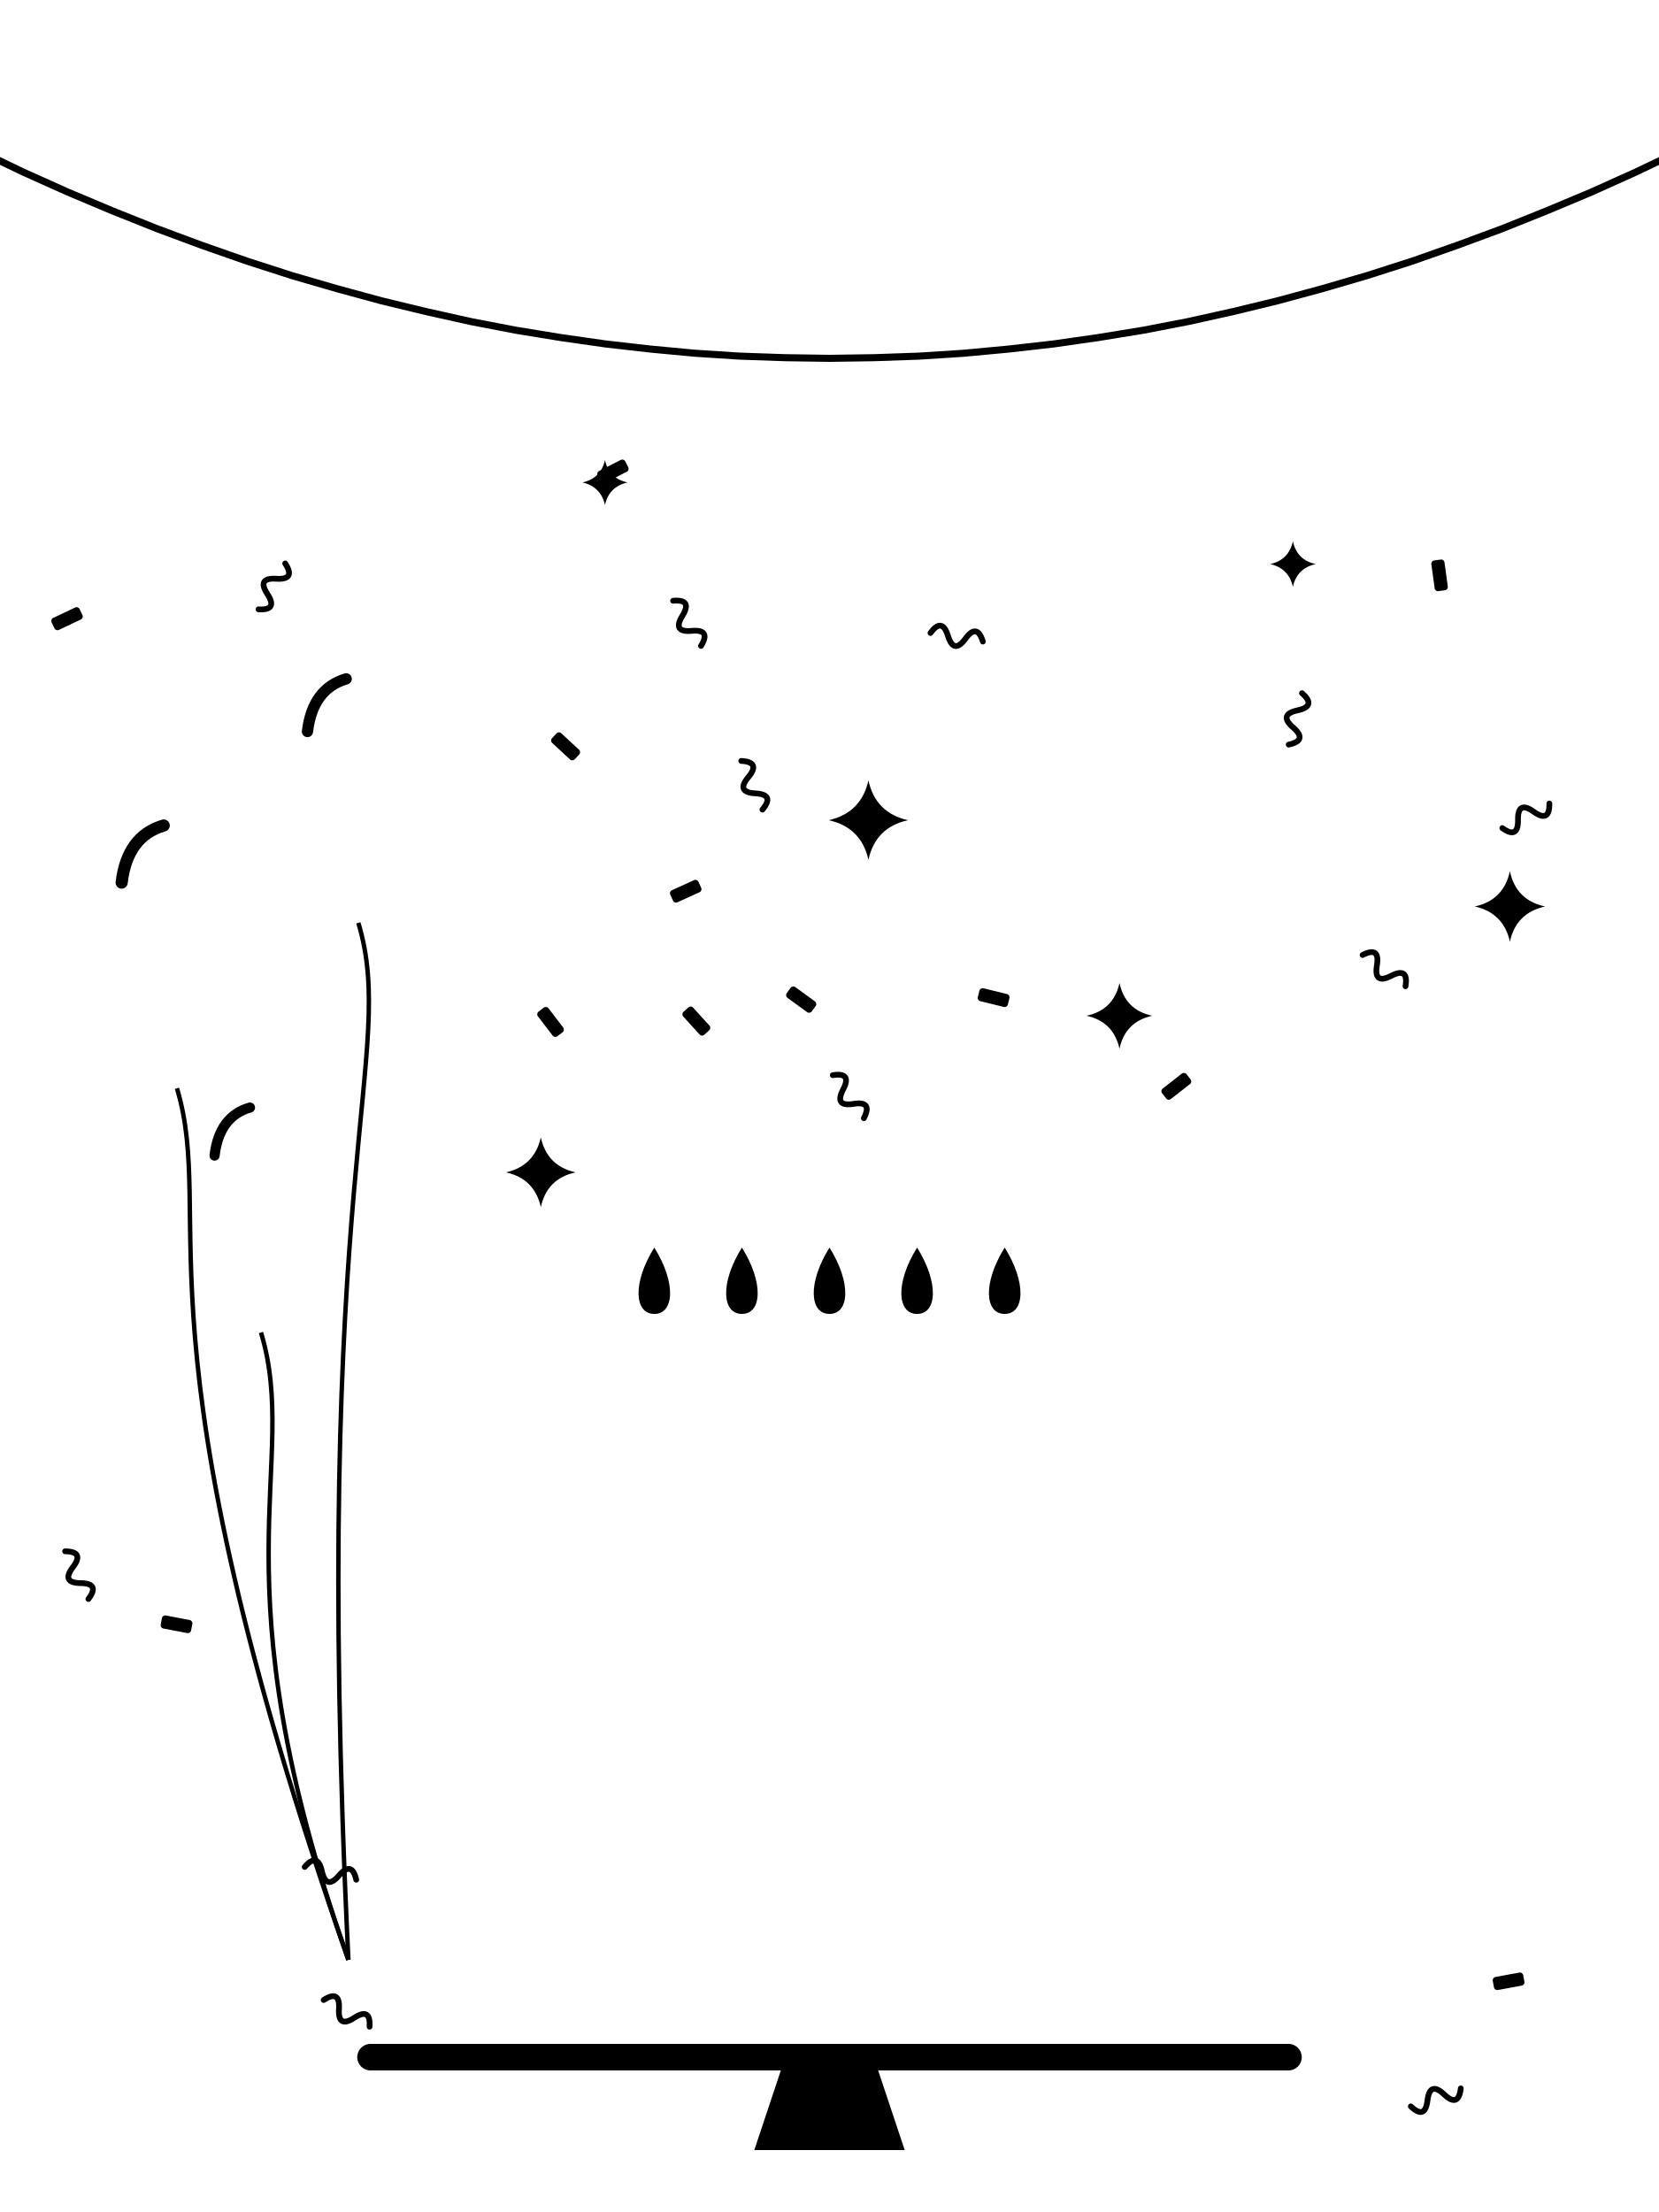
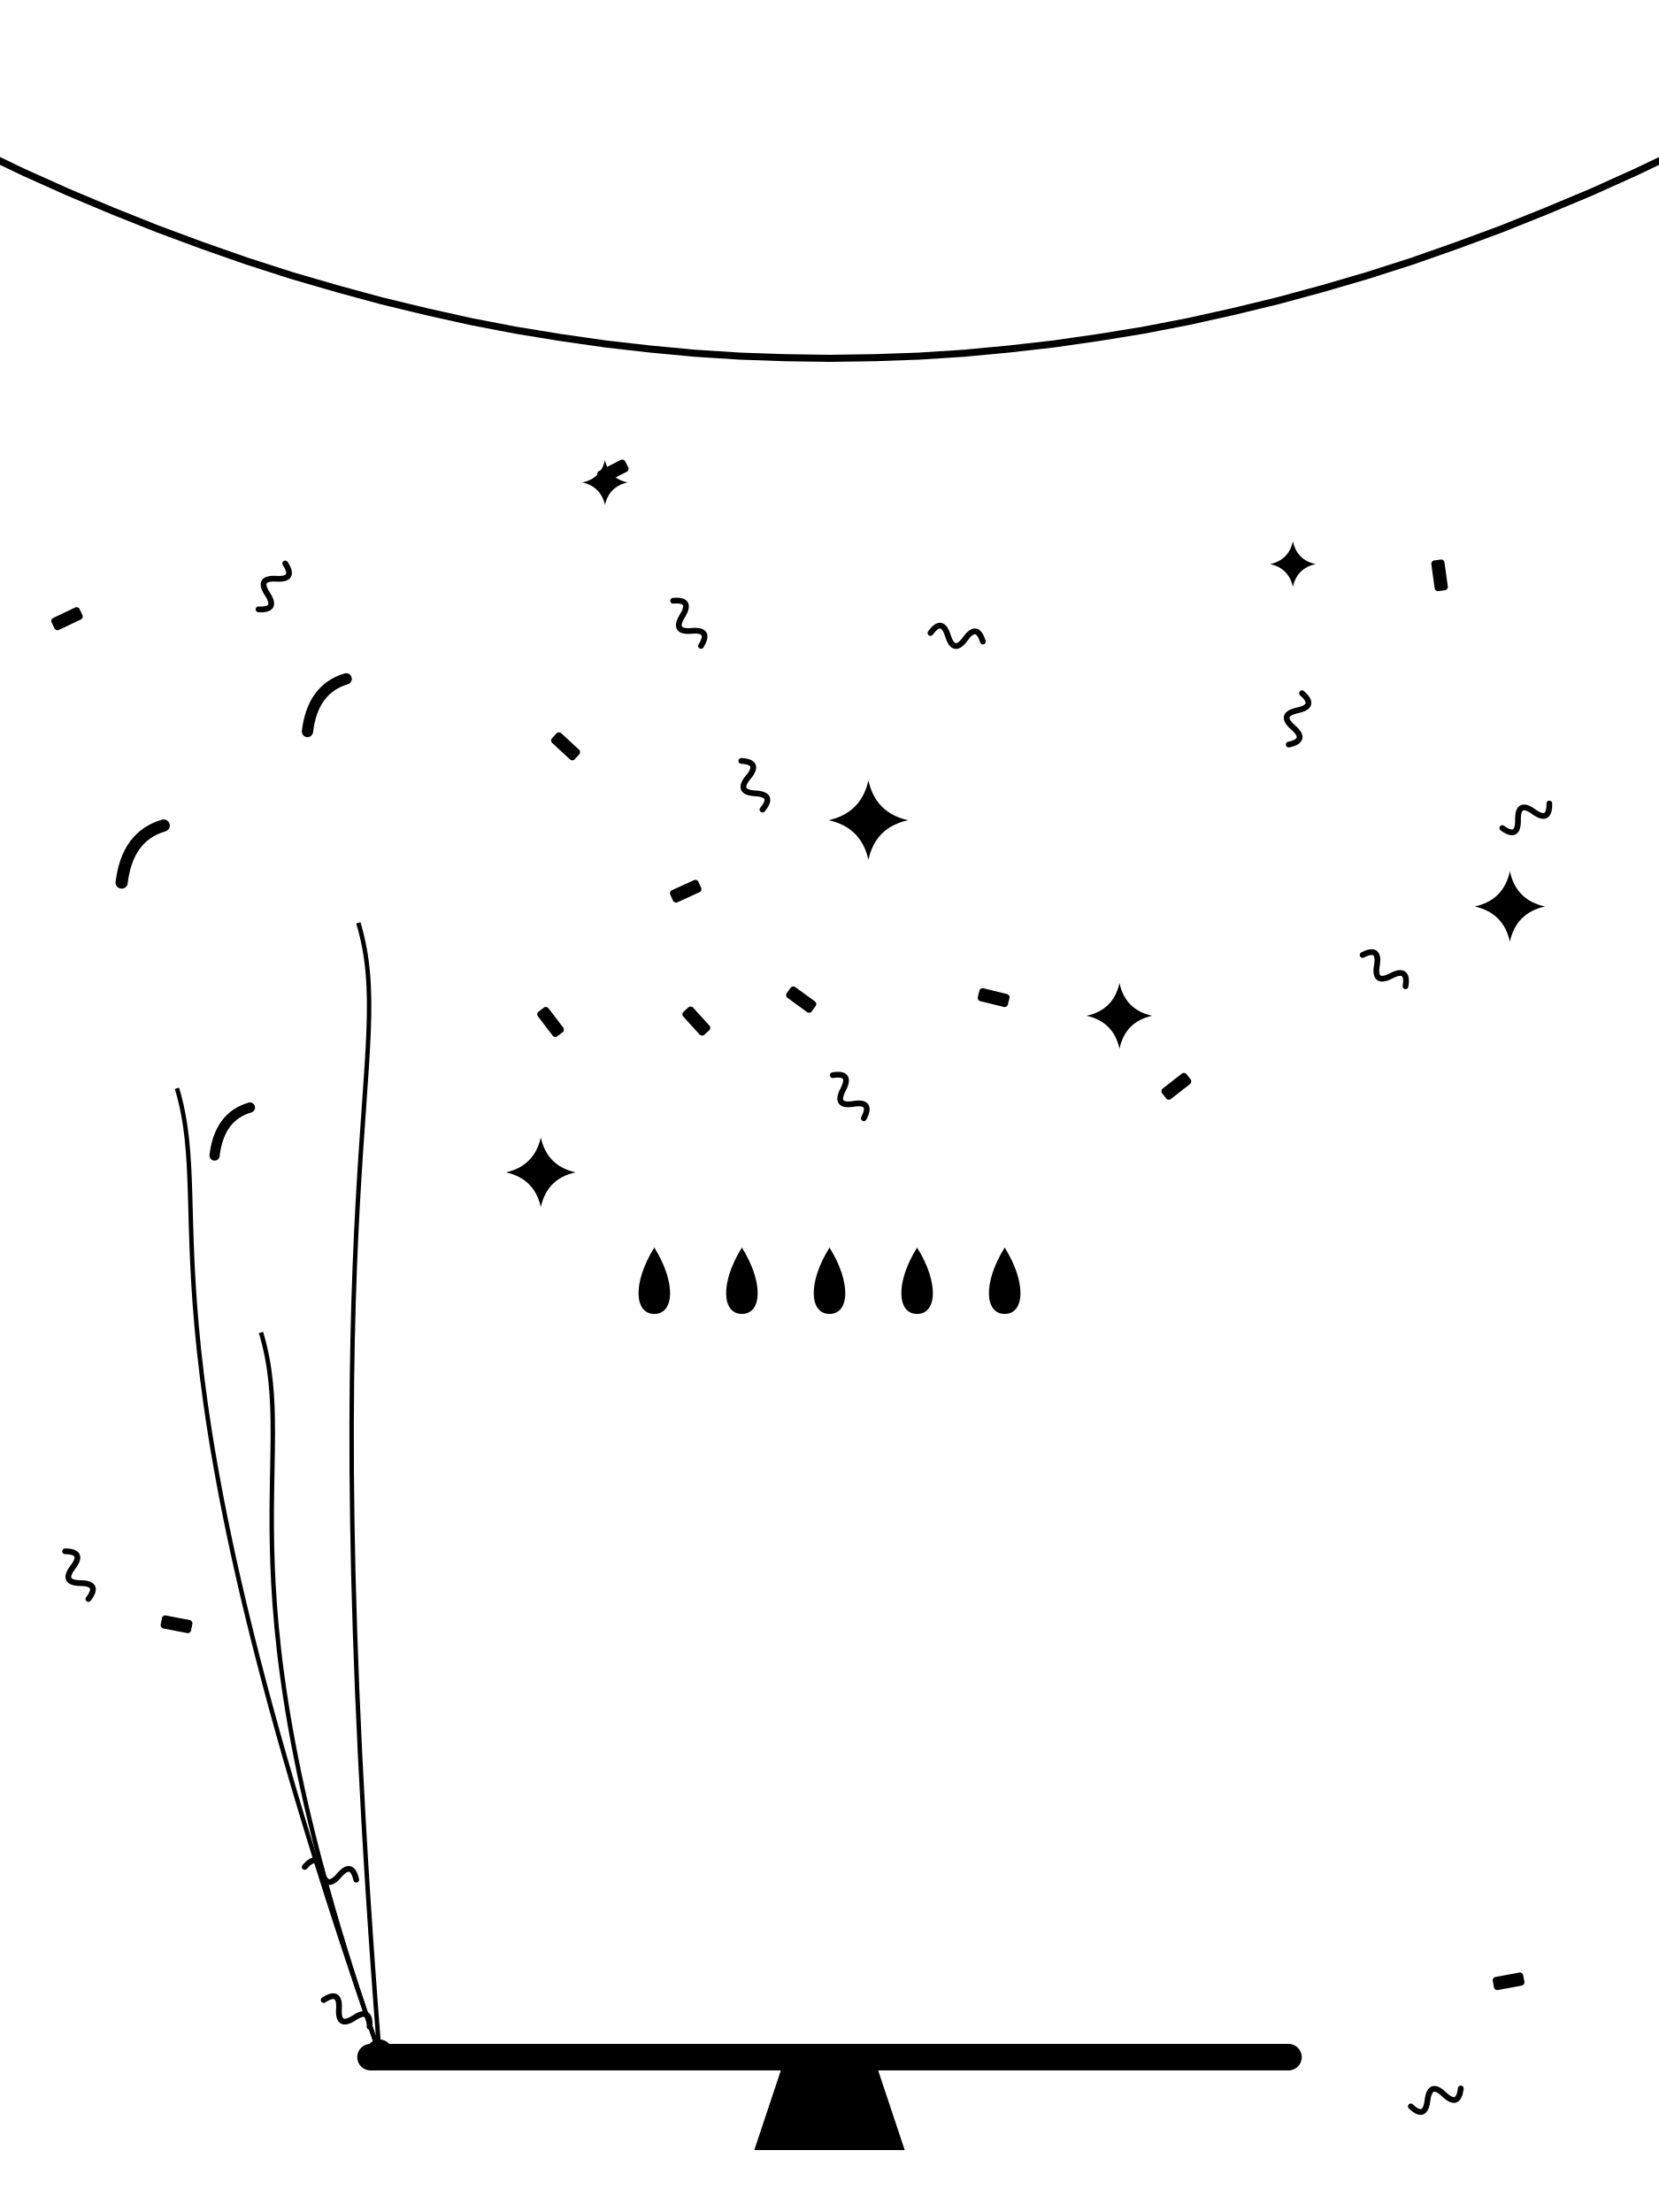
<svg xmlns="http://www.w3.org/2000/svg" viewBox="0 0 750 1000" width="750" height="1000">
  <path d="M-30 58L-9.7 68.1L10.5 77.8L30.8 86.9L51 95.4L71.3 103.5L91.5 111L111.8 118.1L132 124.6L152.3 130.5L172.5 136L192.8 140.9L213 145.4L233.3 149.3L253.5 152.6L273.8 155.5L294 157.8L314.3 159.7L334.5 161L354.8 161.7L375 162L395.3 161.7L415.5 161L435.7 159.7L456 157.8L476.3 155.5L496.5 152.6L516.8 149.3L537 145.4L557.3 140.9L577.5 136L597.8 130.5L618 124.6L638.3 118.1L658.5 111L678.8 103.5L699 95.4L719.3 86.9L739.5 77.8L759.8 68.1L780 58" fill="none" stroke="#000" stroke-width="3.2" stroke-linecap="round" />
  <rect x="161.5" y="924" width="427" height="12" rx="6" fill="#000" />
  <path d="M353 936L341 972L409 972L397 936Z" fill="#000" />
  <path d="M295.8 564C305.8 580 304.8 594 295.8 594C286.8 594 285.8 580 295.8 564Z" fill="#000" />
  <path d="M335.4 564C345.4 580 344.4 594 335.4 594C326.4 594 325.4 580 335.4 564Z" fill="#000" />
  <path d="M375 564C385 580 384 594 375 594C366 594 365 580 375 564Z" fill="#000" />
  <path d="M414.6 564C424.6 580 423.6 594 414.6 594C405.6 594 404.6 580 414.6 564Z" fill="#000" />
  <path d="M454.2 564C464.2 580 463.2 594 454.2 594C445.2 594 444.2 580 454.2 564Z" fill="#000" />
+   <circle cx="171.5" cy="928" r="6" fill="#000" />
  <path d="M55 399Q57.5 378 74 373.2" fill="none" stroke="#000" stroke-width="5.5" stroke-linecap="round" />
-   <path d="M80 492C98 552 58 602 157.5 886" fill="none" stroke="#000" stroke-width="2" />
+   <path d="M80 492C98 552 58 602 171.5 928" fill="none" stroke="#000" stroke-width="2" />
  <path d="M139 330.7Q141.3 311.4 156.5 306.9" fill="none" stroke="#000" stroke-width="5.1" stroke-linecap="round" />
-   <path d="M162 417.2C180 477.2 140 527.2 157.5 886" fill="none" stroke="#000" stroke-width="2" />
+   <path d="M162 417.2C180 477.2 140 527.2 171.5 928" fill="none" stroke="#000" stroke-width="2" />
  <path d="M97 522.4Q99.1 504.7 113 500.7" fill="none" stroke="#000" stroke-width="4.6" stroke-linecap="round" />
-   <path d="M118 602.4C136 662.4 96 712.4 157.5 886" fill="none" stroke="#000" stroke-width="2" />
+   <path d="M118 602.4C136 662.4 96 712.4 171.5 928" fill="none" stroke="#000" stroke-width="2" />
  <rect x="355.2" y="448.9" width="14" height="6" rx="1.5" fill="#000" transform="rotate(36.1 362.2 451.9)" />
  <path d="M420.5 288.1q4 -8 8 0t8 0t8 0" fill="none" stroke="#000" stroke-width="2.6" stroke-linecap="round" transform="rotate(9.3 432.5 288.1)" />
  <rect x="248.7" y="334.4" width="14" height="6" rx="1.5" fill="#000" transform="rotate(42.8 255.7 337.4)" />
  <path d="M298.6 281.8q4 -8 8 0t8 0t8 0" fill="none" stroke="#000" stroke-width="2.6" stroke-linecap="round" transform="rotate(58.3 310.6 281.8)" />
  <rect x="72.8" y="731.3" width="14" height="6" rx="1.5" fill="#000" transform="rotate(10.9 79.8 734.3)" />
  <path d="M22.7 712.1q4 -8 8 0t8 0t8 0" fill="none" stroke="#000" stroke-width="2.6" stroke-linecap="round" transform="rotate(64 34.7 712.1)" />
  <rect x="303" y="399.9" width="14" height="6" rx="1.5" fill="#000" transform="rotate(155.5 310 402.9)" />
  <path d="M637.1 948.2q4 -8 8 0t8 0t8 0" fill="none" stroke="#000" stroke-width="2.6" stroke-linecap="round" transform="rotate(160.2 649.1 948.2)" />
  <rect x="307.8" y="458.6" width="14" height="6" rx="1.5" fill="#000" transform="rotate(47.7 314.8 461.6)" />
  <path d="M573.6 325q4 -8 8 0t8 0t8 0" fill="none" stroke="#000" stroke-width="2.6" stroke-linecap="round" transform="rotate(104.5 585.6 325)" />
  <rect x="241.9" y="459" width="14" height="6" rx="1.5" fill="#000" transform="rotate(52.6 248.9 462)" />
  <path d="M137.4 846.9q4 -8 8 0t8 0t8 0" fill="none" stroke="#000" stroke-width="2.6" stroke-linecap="round" transform="rotate(13.9 149.4 846.9)" />
  <rect x="270.1" y="210.1" width="14" height="6" rx="1.5" fill="#000" transform="rotate(152.9 277.1 213.1)" />
  <path d="M110.9 265.1q4 -8 8 0t8 0t8 0" fill="none" stroke="#000" stroke-width="2.6" stroke-linecap="round" transform="rotate(120.2 122.9 265.1)" />
  <rect x="675" y="892.7" width="14" height="6" rx="1.5" fill="#000" transform="rotate(169.5 682 895.7)" />
  <path d="M677.8 368.8q4 -8 8 0t8 0t8 0" fill="none" stroke="#000" stroke-width="2.6" stroke-linecap="round" transform="rotate(152.4 689.8 368.8)" />
  <rect x="643.8" y="257.1" width="14" height="6" rx="1.5" fill="#000" transform="rotate(82.2 650.8 260.1)" />
  <path d="M144.7 910.2q4 -8 8 0t8 0t8 0" fill="none" stroke="#000" stroke-width="2.6" stroke-linecap="round" transform="rotate(30.2 156.7 910.2)" />
  <rect x="524.8" y="488.1" width="14" height="6" rx="1.5" fill="#000" transform="rotate(142 531.8 491.1)" />
  <path d="M371.5 495.8q4 -8 8 0t8 0t8 0" fill="none" stroke="#000" stroke-width="2.6" stroke-linecap="round" transform="rotate(54.2 383.5 495.8)" />
  <rect x="442.2" y="448" width="14" height="6" rx="1.5" fill="#000" transform="rotate(13.8 449.2 451)" />
  <path d="M613.7 438.8q4 -8 8 0t8 0t8 0" fill="none" stroke="#000" stroke-width="2.6" stroke-linecap="round" transform="rotate(36.1 625.7 438.8)" />
  <rect x="23.3" y="276.7" width="14" height="6" rx="1.5" fill="#000" transform="rotate(154.6 30.3 279.7)" />
  <path d="M327.9 355q4 -8 8 0t8 0t8 0" fill="none" stroke="#000" stroke-width="2.6" stroke-linecap="round" transform="rotate(66.5 339.9 355)" />
  <path d="M506.1 444.4Q508.7 456.6 520.9 459.2Q508.7 461.9 506.1 474.1Q503.4 461.9 491.2 459.2Q503.4 456.6 506.1 444.4Z" fill="#000" />
  <path d="M392.6 352.8Q395.8 367.5 410.5 370.8Q395.8 374 392.6 388.7Q389.3 374 374.6 370.8Q389.3 367.5 392.6 352.8Z" fill="#000" />
  <path d="M244.5 514.2Q247.3 527.1 260.2 530Q247.3 532.8 244.5 545.7Q241.6 532.8 228.7 530Q241.6 527.1 244.5 514.2Z" fill="#000" />
  <path d="M273.5 208Q275.3 216.3 283.7 218.1Q275.3 220 273.5 228.3Q271.6 220 263.3 218.1Q271.6 216.3 273.5 208Z" fill="#000" />
  <path d="M682.6 393.9Q685.4 407 698.5 409.8Q685.4 412.7 682.6 425.7Q679.7 412.7 666.7 409.8Q679.7 407 682.6 393.9Z" fill="#000" />
  <path d="M584.5 244.7Q586.3 253.2 594.8 255Q586.3 256.9 584.5 265.3Q582.6 256.9 574.2 255Q582.6 253.2 584.5 244.7Z" fill="#000" />
</svg>
